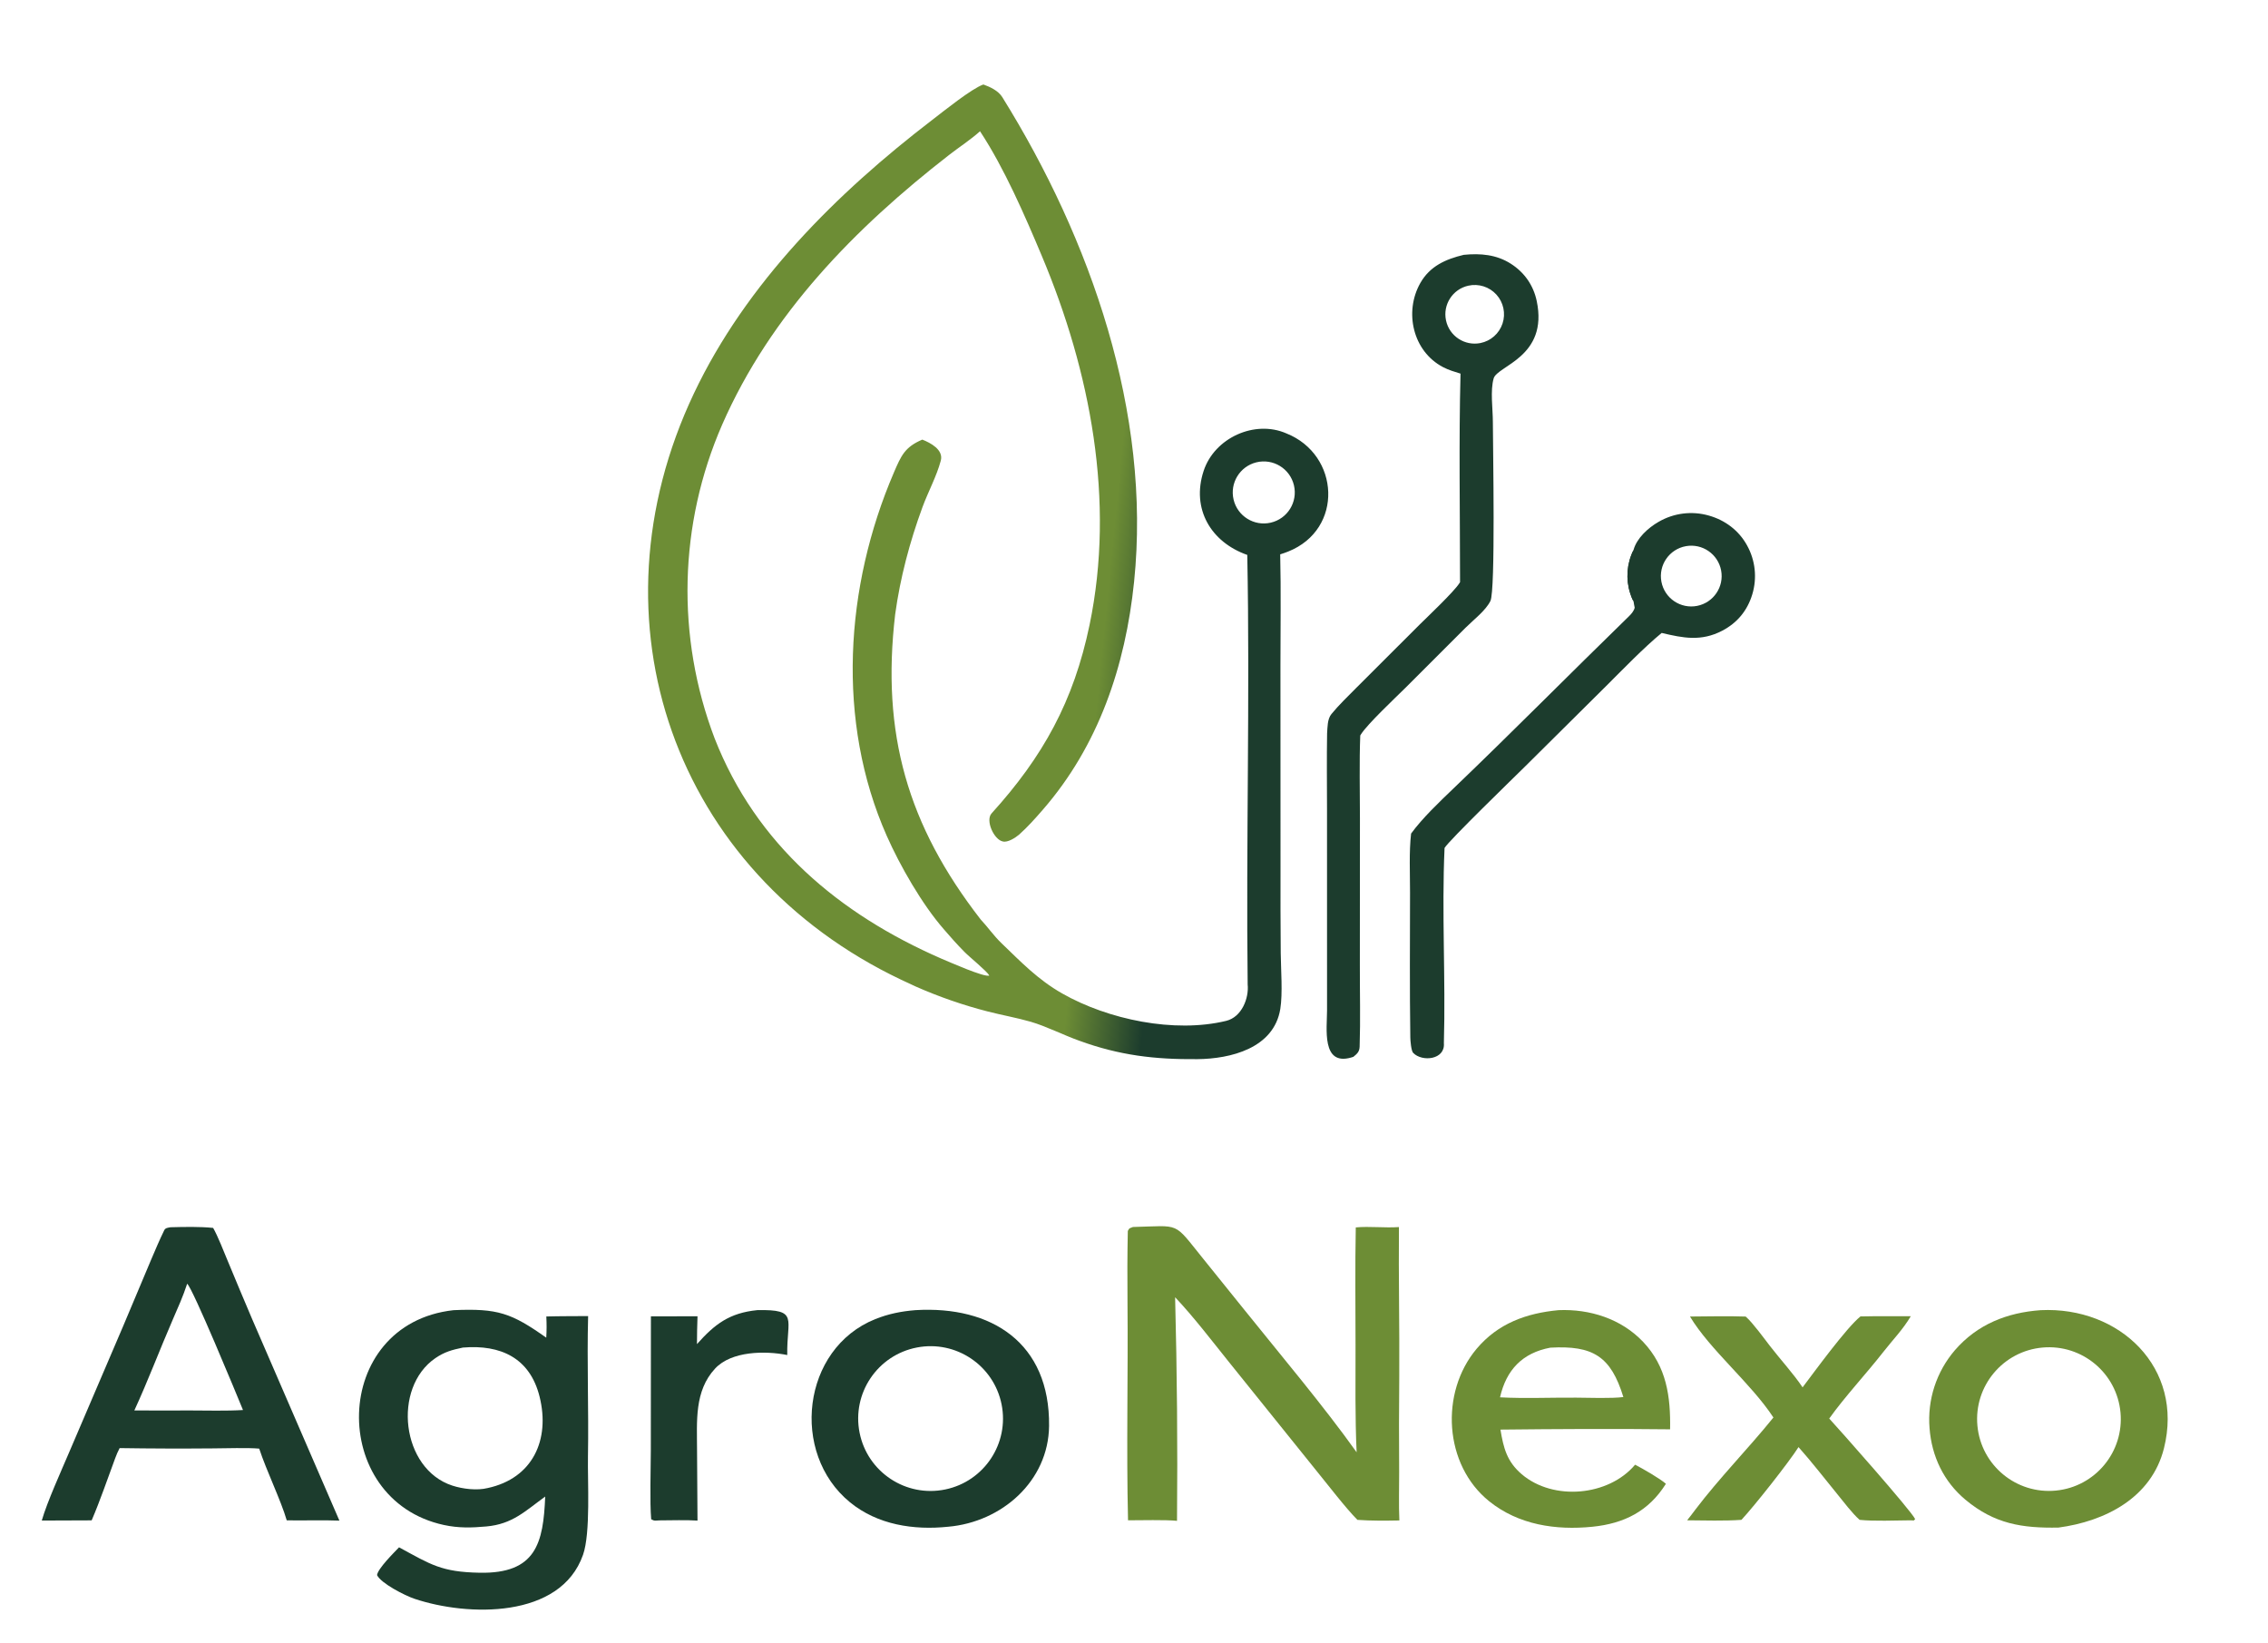
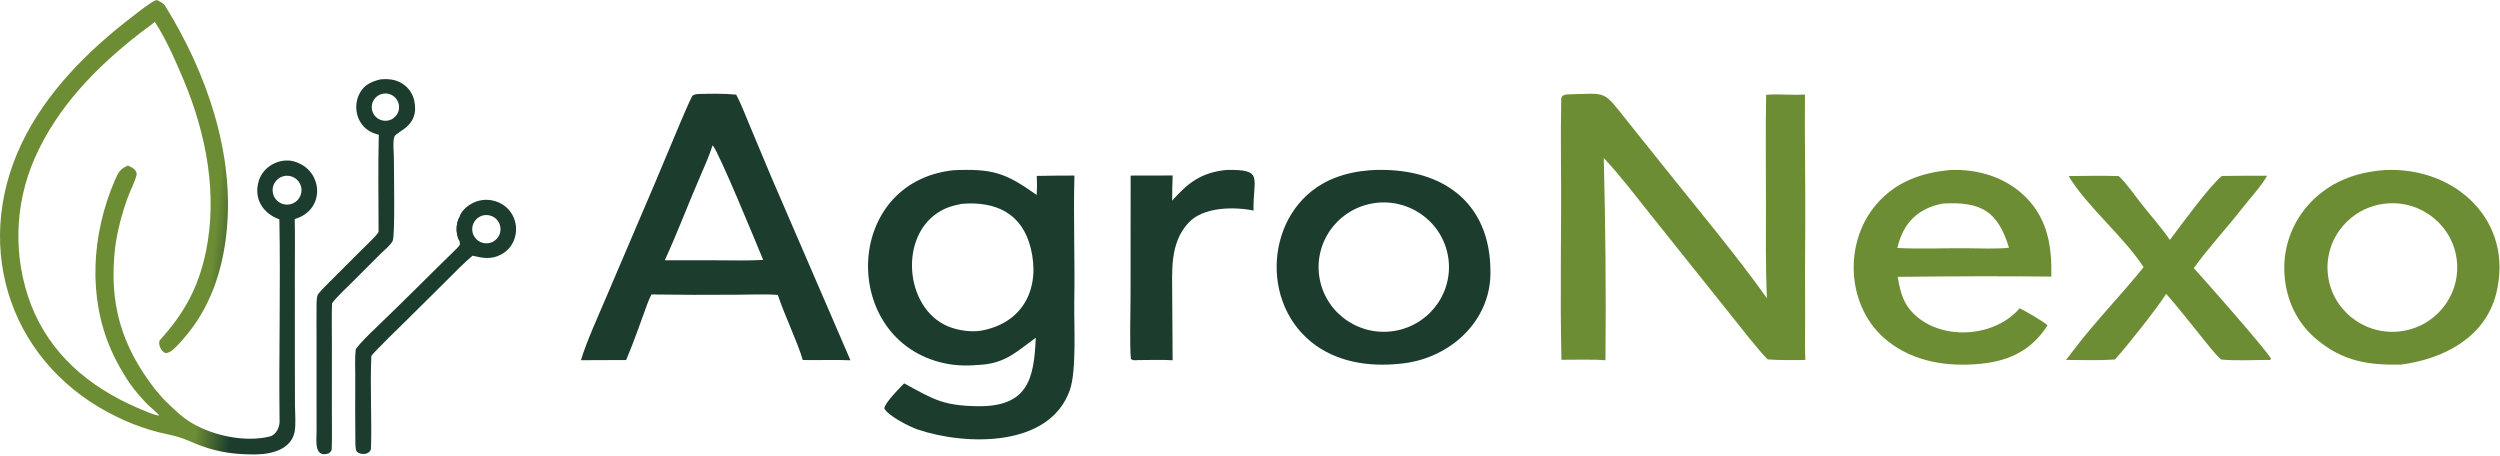
- <svg xmlns="http://www.w3.org/2000/svg" width="722" height="523" viewBox="0 0 722 523" fill="none">
-   <path d="M144.38 417.068C158.442 416.444 162.804 417.974 173.897 425.822C174.042 423.288 174.036 421.618 173.92 419.077C178.269 418.953 182.856 418.985 187.225 418.946C186.82 433.787 187.442 448.839 187.172 463.651C187.029 471.489 188.047 487.972 185.601 494.947C178.436 515.377 148.851 514.605 131.954 508.945C128.941 507.944 121.263 504.025 120.028 501.396C120.31 499.299 125.385 494.291 127.035 492.557C137.198 498.076 140.494 500.413 152.658 500.649C170.66 500.998 172.968 491.225 173.56 476.399C167.125 481.058 163.149 485.167 154.836 485.918C150.101 486.348 145.966 486.457 141.307 485.449C104.407 477.481 105.152 421.413 144.38 417.068ZM155.254 473.689C169.57 470.598 175.183 458.347 171.776 444.613C168.716 432.275 159.375 427.965 147.36 428.973C143.905 429.695 141.488 430.351 138.581 432.349C124.833 441.787 127.705 467.616 143.998 472.913C147.338 473.999 151.872 474.538 155.254 473.689Z" fill="#1C3C2D" />
-   <path d="M291.407 417.061C315.643 415.598 334.27 427.489 333.965 453.928C333.762 471.518 318.881 484.522 301.861 486.002C290.883 487.155 279.366 485.407 270.578 478.217C251.496 462.612 255.224 429.308 278.63 419.916C282.808 418.241 286.896 417.424 291.407 417.061ZM300.928 474.136C313.326 471.567 321.328 459.479 318.849 447.066C316.37 434.654 304.339 426.562 291.903 428.948C279.336 431.359 271.14 443.542 273.645 456.089C276.15 468.631 288.398 476.737 300.928 474.136Z" fill="#1C3C2D" />
-   <path d="M649.609 417.068C674.827 415.834 695.288 435.464 688.879 461.036C684.916 476.843 670.106 484.3 655.285 486.277C643.757 486.482 634.93 485.139 625.647 477.378C618.748 471.609 614.937 463.574 614.257 454.654C613.516 445.618 616.428 436.663 622.344 429.79C629.49 421.551 638.935 417.84 649.609 417.068ZM654.499 474.496C667.025 473.269 676.205 462.157 675.042 449.628C673.882 437.103 662.812 427.866 650.276 428.962C637.644 430.065 628.323 441.23 629.494 453.85C630.664 466.471 641.882 475.733 654.499 474.496Z" fill="#6D8D35" />
-   <path d="M360.676 390.59C376.075 390.22 373.357 388.754 382.999 400.659L396.212 417.057C407.602 431.242 421.394 447.606 431.871 462.302C431.36 451.165 431.522 439.479 431.522 428.264C431.522 415.862 431.353 403.105 431.6 390.724C435.901 390.308 440.91 390.932 445.342 390.611C445.197 406.326 445.55 422.185 445.447 437.931C445.345 448.18 445.335 458.432 445.412 468.684C445.426 473.611 445.246 479.134 445.479 484.008C441.108 484.092 436.479 484.138 432.128 483.821C428.402 480.096 422.476 472.328 418.873 467.933L391.149 433.48C385.653 426.643 380.101 419.334 374.09 412.951C374.707 436.67 374.908 460.399 374.693 484.127C370.998 483.747 363.098 483.965 359.1 483.958C358.547 460.878 359.146 437.621 358.931 414.523C358.86 407.027 358.874 399.358 359.029 391.859C359.636 390.791 359.333 391.147 360.676 390.59Z" fill="#6D8D35" />
-   <path d="M54.281 390.671C58.676 390.562 63.501 390.438 67.852 390.882C69.311 393.416 71.271 398.456 72.459 401.304C75.011 407.471 77.595 413.628 80.211 419.771L108.048 484.064C102.994 483.838 96.553 484.071 91.281 483.969C89.429 477.597 84.872 468.303 82.516 461.142C78.876 460.804 71.672 461.05 67.775 461.068C57.879 461.156 47.983 461.124 38.087 460.973C37.518 462.023 37.074 463.112 36.656 464.233C34.197 470.82 31.953 477.512 29.18 483.976L13.302 484.036C14.97 478.178 19.634 467.919 22.141 462.02L39.258 422.026L48.164 400.867C49.458 397.843 50.83 394.583 52.285 391.619C52.67 390.837 53.483 390.837 54.281 390.671ZM42.768 448.983C48.644 449.019 54.52 449.022 60.396 448.99C65.728 449.001 72.109 449.174 77.355 448.856C75.126 443.426 61.456 410.291 59.589 408.645C58.253 412.722 56.679 416.197 54.973 420.127C50.822 429.688 47.135 439.517 42.768 448.983Z" fill="#1C3C2D" />
-   <path d="M520.02 191.415C519.547 190.612 519.251 189.751 518.959 188.865C517.496 184.316 517.873 179.374 520.009 175.099C519.949 180.538 519.953 185.977 520.02 191.415Z" fill="#132E23" />
-   <path d="M496.156 417.061C506.133 416.649 516.1 419.806 523.073 427.151C530.536 435.014 531.858 444.607 531.661 454.996C513.97 454.788 495.349 454.894 477.655 455.088C478.628 460.959 479.721 465.273 484.435 469.294C494.5 477.879 512.116 476.265 520.52 466.26C522.918 467.49 528.453 470.672 530.328 472.335C524.874 481.037 517.076 484.981 506.944 486.01C495.286 487.18 483.44 485.432 474.084 477.911C459.658 466.316 458.34 443.31 470.062 429.371C476.869 421.28 485.894 418.023 496.156 417.061ZM477.521 444.811C485.122 445.23 494.034 444.853 501.751 444.913C505.534 444.948 513.226 445.209 516.784 444.719C512.782 431.651 507.015 428.265 493.534 429.001C484.639 430.675 479.517 436.06 477.521 444.811Z" fill="#6D8D35" />
-   <path d="M592.262 419.059C597.504 418.943 603.035 418.995 608.288 418.988C605.729 423.302 602.574 426.47 599.605 430.28C594.296 437.089 587.249 444.645 582.32 451.567C585.31 454.788 608.436 480.885 609.677 483.578L609.254 484.015L608.186 483.962C603.441 484.011 596.535 484.286 591.997 483.817C589.671 481.787 586.783 477.946 584.749 475.454C580.684 470.474 576.831 465.47 572.548 460.656C569.421 465.565 558.51 479.377 554.378 483.814C549.051 484.198 542.494 484 537.086 483.958C537.985 482.859 538.835 481.706 539.691 480.575C547.447 470.355 556.497 461.206 564.552 451.235C557.403 440.317 544.394 429.744 537.992 419.091C543.939 419.07 549.76 418.89 555.714 419.101L555.897 419.263C557.903 421.001 561.637 426.114 563.484 428.507C566.597 432.543 571.102 437.501 573.838 441.635C577.765 436.469 587.749 422.703 592.262 419.059Z" fill="#6D8D35" />
-   <path d="M465.972 81.122C471.278 80.594 476.383 81.025 480.973 83.961C485.284 86.716 488.147 90.808 489.201 95.811C492.959 113.627 476.672 116.387 475.498 120.447C474.37 124.357 475.233 130.109 475.24 134.248C475.261 142.603 476.115 187.963 474.465 191.304C472.952 194.369 469.053 197.342 466.6 199.776L447.354 219.009C444.023 222.303 435.28 230.523 433.253 233.763L433.027 234.127C432.699 242.501 432.921 252.093 432.925 260.541L432.9 307.429C432.879 315.886 433.112 324.689 432.83 333.155C432.777 334.795 432.051 335.428 430.834 336.419C430.605 336.497 430.373 336.571 430.14 336.638C420.643 339.387 422.458 327.291 422.455 321.661L422.444 257.425C422.426 249.472 422.342 241.423 422.469 233.476C422.617 231.532 422.529 228.92 423.844 227.312C426.167 224.474 429.058 221.688 431.645 219.079L451.955 198.798C454.853 195.94 462.849 188.378 464.608 185.617L464.795 185.317C464.795 163.727 464.386 140.425 464.946 118.937C462.975 118.303 461.294 117.868 459.372 116.863C449.738 111.82 446.931 99.265 452.163 90.072C455.184 84.764 460.137 82.516 465.972 81.122ZM471.278 109.205C474.574 108.55 477.267 106.172 478.321 102.98C479.376 99.787 478.632 96.275 476.375 93.784C474.116 91.293 470.692 90.208 467.41 90.945C462.425 92.064 459.263 96.985 460.324 101.984C461.382 106.983 466.265 110.201 471.278 109.205Z" fill="#1C3C2D" />
-   <path d="M520.009 175.099C521.035 171.325 524.673 168.029 527.962 166.139C532.806 163.305 538.599 162.576 543.992 164.12C549.15 165.568 553.529 168.846 556.127 173.557C558.799 178.329 559.413 183.983 557.823 189.216C556.247 194.409 553.017 198.3 548.219 200.795C541.574 204.248 535.849 203.118 528.985 201.483C523.26 206.19 516.635 213.082 511.277 218.409L485.4 244.089C482.309 247.148 461.174 267.631 459.863 269.931C458.935 290.418 460.236 311.496 459.647 332.072C460.099 337.37 452.709 338.109 449.875 335.169C449.216 334.487 448.976 331.175 448.962 330.269C448.743 314.908 448.853 299.509 448.874 284.145C448.881 278.245 448.532 271.153 449.209 265.358C452.769 260.463 458.209 255.292 462.651 251.036C481.501 232.985 499.826 214.41 518.529 196.212C519.35 195.413 520.087 194.567 520.393 193.46C520.26 192.776 520.115 192.107 520.02 191.415C519.547 190.612 519.251 189.751 518.959 188.865C517.496 184.316 517.873 179.374 520.009 175.099ZM540.277 192.869C545.487 191.839 548.893 186.801 547.906 181.584C546.919 176.368 541.909 172.922 536.681 173.865C531.393 174.82 527.895 179.901 528.897 185.18C529.894 190.459 535.006 193.912 540.277 192.869Z" fill="#1C3C2D" />
-   <path fill-rule="evenodd" clip-rule="evenodd" d="M291.489 314.029C289.944 313.324 288.405 312.606 286.873 311.877C214.613 277.532 186.535 197.709 220.894 125.252C237.569 90.088 266.306 61.501 296.841 38.117C300.503 35.312 309.296 28.212 313.05 26.896C315.211 27.663 317.803 28.879 319.067 30.912C347.2 76.141 366.552 131.418 361.032 185.162C358.268 212.084 349.676 237.422 331.967 257.771C329.532 260.569 327.139 263.267 324.389 265.714C323.224 266.692 320.796 268.273 319.238 267.864C316.416 267.298 313.628 261.175 315.659 258.933C332.015 240.879 341.791 223.276 346.856 198.914C355.056 159.467 347.141 118.304 331.678 81.523C326.267 68.652 319.728 53.539 311.986 41.786C309.046 44.428 305.299 46.868 302.139 49.322C272.172 72.593 245.285 100.046 229.9 135.172C216.059 166.872 215.198 202.733 227.503 235.06C240.732 268.82 267.071 290.922 299.615 305.135C301.901 306.085 313.522 311.272 314.941 310.532C314.152 309.12 308.616 304.65 306.987 302.984C304.608 300.551 302.735 298.476 300.485 295.841C293.51 287.858 286.482 275.544 282.291 266.077C266.13 229.577 268.993 186.664 284.541 150.467L284.546 150.455C286.881 145.019 288.048 142.302 293.609 139.942C296.229 140.966 300.428 143.178 299.492 146.65C298.122 151.731 295.493 156.465 293.656 161.461C289.614 172.449 286.568 183.93 284.975 195.537C280.506 233.565 288.938 262.723 312.173 292.675C314.512 295.155 316.247 297.783 318.913 300.342C325.117 306.299 330.401 311.839 338.113 316.233C352.722 324.56 373.832 328.969 390.331 324.974C395.362 323.756 397.622 317.676 397.185 313.39C396.649 267.935 397.939 222.07 397.061 176.649C385.544 172.62 379.166 162.028 383.178 149.877C386.64 139.386 399.427 133.554 409.516 137.968C426.516 144.738 427.845 168.493 410.08 175.574C409.245 175.905 408.399 176.202 407.542 176.465C407.821 188.004 407.616 200.33 407.62 211.922L407.641 275.574C407.613 284.853 407.637 294.132 407.711 303.411C407.768 308.594 408.367 316.268 407.577 321.157C405.55 333.737 391.678 337.067 381.144 337.159C367.54 337.278 356.375 335.951 343.614 331.307C338.618 329.537 333.07 326.694 328.121 325.256C323.836 324.011 318.824 323.117 314.423 321.98C306.573 319.963 298.903 317.303 291.489 314.029ZM411.914 154.473C413.186 159.807 409.865 165.154 404.517 166.38C399.233 167.592 393.962 164.318 392.704 159.046C391.449 153.775 394.681 148.477 399.941 147.177C405.268 145.862 410.644 149.139 411.914 154.473Z" fill="url(#paint0_linear_457_1801)" />
-   <path d="M241.086 417.054C254.44 416.782 250.387 419.806 250.619 431.348C243.62 429.942 232.852 430.044 227.644 435.655C220.998 442.816 221.889 452.483 221.898 461.494L222.044 484.05C218.522 483.814 213.66 483.969 210.037 483.983C208.661 484.018 208.358 484.254 207.299 483.623C206.829 478.319 207.177 467.267 207.185 461.614L207.212 419.038L222.048 419.006C221.938 421.959 221.88 424.913 221.874 427.869C227.551 421.494 232.214 417.938 241.086 417.054Z" fill="#1C3C2D" />
+ <svg xmlns="http://www.w3.org/2000/svg" width="1707" height="311" viewBox="0 0 1707 311" fill="none">
+   <path d="M313.712 164.519C313.239 163.716 312.943 162.855 312.651 161.969C311.188 157.42 311.565 152.478 313.701 148.203C313.641 153.642 313.645 159.081 313.712 164.519Z" fill="#132E23" />
+   <path d="M259.664 54.226C264.97 53.698 270.075 54.129 274.665 57.065C278.976 59.82 281.839 63.912 282.893 68.915C286.651 86.731 270.364 89.491 269.19 93.551C268.062 97.461 268.925 103.213 268.932 107.352C268.953 115.707 269.807 161.067 268.157 164.408C266.644 167.473 262.745 170.446 260.292 172.88L241.046 192.113C237.715 195.407 228.972 203.627 226.945 206.867L226.719 207.231C226.391 215.605 226.613 225.197 226.617 233.645L226.592 280.533C226.571 288.99 226.804 297.793 226.522 306.259C226.469 307.899 225.743 308.532 224.526 309.523C224.297 309.601 224.065 309.675 223.832 309.742C214.335 312.491 216.15 300.395 216.147 294.765L216.136 230.529C216.118 222.576 216.034 214.527 216.161 206.58C216.309 204.636 216.221 202.024 217.536 200.416C219.859 197.578 222.75 194.792 225.337 192.183L245.647 171.902C248.545 169.044 256.541 161.482 258.3 158.721L258.487 158.421C258.487 136.831 258.078 113.529 258.638 92.041C256.667 91.407 254.986 90.972 253.064 89.967C243.43 84.924 240.623 72.369 245.855 63.176C248.876 57.867 253.829 55.619 259.664 54.226ZM264.97 82.309C268.266 81.654 270.959 79.276 272.013 76.084C273.068 72.891 272.324 69.379 270.067 66.887C267.808 64.396 264.384 63.312 261.102 64.049C256.117 65.168 252.955 70.089 254.016 75.088C255.074 80.087 259.957 83.305 264.97 82.309Z" fill="#1C3C2D" />
+   <path d="M313.701 148.203C314.727 144.429 318.365 141.133 321.654 139.243C326.498 136.409 332.291 135.68 337.684 137.224C342.842 138.672 347.221 141.95 349.819 146.661C352.491 151.433 353.105 157.087 351.515 162.32C349.939 167.513 346.709 171.404 341.911 173.899C335.266 177.352 329.541 176.222 322.677 174.587C316.952 179.294 310.327 186.186 304.969 191.513L279.092 217.193C276.001 220.252 254.866 240.735 253.555 243.035C252.627 263.522 253.928 284.6 253.339 305.176C253.791 310.474 246.401 311.213 243.567 308.273C242.908 307.591 242.668 304.279 242.654 303.373C242.435 288.012 242.545 272.613 242.566 257.249C242.573 251.349 242.224 244.257 242.901 238.462C246.461 233.567 251.901 228.396 256.343 224.14C275.193 206.089 293.518 187.514 312.221 169.316C313.042 168.517 313.779 167.671 314.085 166.564C313.952 165.88 313.807 165.211 313.712 164.519C313.239 163.716 312.943 162.855 312.651 161.969C311.188 157.42 311.565 152.478 313.701 148.203ZM333.969 165.973C339.179 164.943 342.585 159.905 341.598 154.688C340.611 149.472 335.601 146.026 330.373 146.969C325.085 147.924 321.587 153.005 322.589 158.284C323.586 163.563 328.698 167.016 333.969 165.973Z" fill="#1C3C2D" />
+   <path fill-rule="evenodd" clip-rule="evenodd" d="M85.181 287.133C83.636 286.428 82.097 285.71 80.565 284.981C8.305 250.636 -19.773 170.813 14.586 98.356C31.261 63.192 59.998 34.605 90.533 11.221C94.195 8.415 102.988 1.316 106.742 0C108.903 0.767 111.495 1.983 112.759 4.016C140.892 49.244 160.244 104.522 154.724 158.266C151.96 185.188 143.368 210.526 125.659 230.875C123.224 233.673 120.831 236.371 118.081 238.818C116.916 239.796 114.488 241.377 112.93 240.968C110.108 240.402 107.32 234.279 109.351 232.037C125.707 213.983 135.483 196.38 140.548 172.018C148.748 132.571 140.833 91.408 125.37 54.627C119.959 41.756 113.42 26.643 105.678 14.889C102.738 17.531 98.991 19.972 95.831 22.426C65.864 45.697 38.977 73.15 23.592 108.276C9.751 139.976 8.89 175.837 21.195 208.164C34.424 241.924 60.763 264.026 93.307 278.239C95.593 279.189 107.214 284.376 108.633 283.636C107.844 282.224 102.308 277.754 100.679 276.088C98.3 273.655 96.427 271.58 94.177 268.945C87.202 260.962 80.174 248.648 75.983 239.181C59.822 202.681 62.685 159.768 78.233 123.571L78.238 123.559C80.573 118.123 81.74 115.406 87.301 113.046C89.921 114.07 94.12 116.282 93.184 119.754C91.814 124.835 89.185 129.569 87.348 134.565C83.306 145.553 80.26 157.034 78.667 168.641C74.198 206.669 82.63 235.827 105.865 265.779C108.204 268.259 109.939 270.887 112.605 273.446C118.809 279.403 124.093 284.943 131.805 289.337C146.414 297.664 167.524 302.073 184.023 298.078C189.054 296.86 191.314 290.78 190.877 286.494C190.341 241.039 191.631 195.174 190.753 149.753C179.236 145.724 172.858 135.132 176.87 122.981C180.332 112.49 193.119 106.658 203.208 111.072C220.208 117.842 221.537 141.597 203.772 148.678C202.937 149.009 202.091 149.306 201.234 149.569C201.513 161.108 201.308 173.434 201.312 185.026L201.333 248.678C201.305 257.957 201.329 267.236 201.403 276.515C201.46 281.698 202.059 289.372 201.269 294.261C199.242 306.841 185.37 310.171 174.836 310.263C161.232 310.382 150.067 309.055 137.306 304.411C132.31 302.641 126.762 299.798 121.813 298.36C117.528 297.115 112.516 296.221 108.115 295.084C100.265 293.067 92.595 290.407 85.181 287.133ZM205.606 127.577C206.878 132.911 203.557 138.258 198.209 139.484C192.925 140.696 187.654 137.422 186.396 132.15C185.141 126.879 188.373 121.581 193.633 120.281C198.96 118.966 204.336 122.243 205.606 127.577Z" fill="url(#paint0_linear_1112_20)" />
+   <path d="M650.846 116.241C678.012 115.038 686.439 117.987 707.869 133.116C708.149 128.231 708.138 125.012 707.914 120.114C716.315 119.875 725.177 119.936 733.617 119.861C732.835 148.469 734.036 177.484 733.515 206.036C733.238 221.145 735.205 252.919 730.48 266.364C716.638 305.746 659.483 304.258 626.841 293.347C621.02 291.418 606.187 283.863 603.801 278.795C604.346 274.753 614.15 265.1 617.338 261.757C636.971 272.396 643.339 276.901 666.838 277.355C701.616 278.028 706.074 259.189 707.218 230.61C694.786 239.591 687.105 247.512 671.046 248.959C661.898 249.788 653.91 249.998 644.909 248.055C573.623 232.696 575.063 124.617 650.846 116.241ZM671.853 225.386C699.51 219.428 710.353 195.812 703.772 169.338C697.86 145.555 679.814 137.247 656.603 139.19C649.928 140.581 645.259 141.846 639.643 145.697C613.084 163.89 618.632 213.68 650.108 223.89C656.561 225.984 665.32 227.023 671.853 225.386Z" fill="#1C3C2D" />
+   <path d="M935.499 116.23C982.303 113.426 1018.27 136.218 1017.68 186.896C1017.29 220.612 988.556 245.538 955.687 248.375C934.487 250.585 912.246 247.235 895.275 233.453C858.425 203.542 865.625 139.705 910.825 121.702C918.893 118.492 926.788 116.926 935.499 116.23ZM953.886 225.631C977.828 220.706 993.281 197.536 988.494 173.743C983.706 149.952 960.473 134.441 936.457 139.015C912.188 143.636 896.361 166.988 901.198 191.038C906.036 215.079 929.688 230.616 953.886 225.631Z" fill="#1C3C2D" />
+   <path d="M1628.36 116.106C1677.19 113.737 1716.8 151.42 1704.39 200.509C1696.72 230.853 1668.05 245.168 1639.35 248.963C1617.03 249.357 1599.94 246.779 1581.96 231.88C1568.61 220.806 1561.23 205.381 1559.91 188.258C1558.48 170.912 1564.12 153.722 1575.57 140.528C1589.41 124.712 1607.69 117.588 1628.36 116.106ZM1637.83 226.348C1662.08 223.992 1679.85 202.661 1677.6 178.61C1675.36 154.566 1653.92 136.834 1629.65 138.938C1605.19 141.056 1587.15 162.489 1589.41 186.715C1591.68 210.943 1613.4 228.722 1637.83 226.348Z" fill="#6D8D35" />
+   <path d="M1069.2 64.499C1098.89 63.781 1093.64 60.936 1112.23 84.037L1137.71 115.856C1159.67 143.381 1186.26 175.134 1206.46 203.65C1205.47 182.04 1205.78 159.364 1205.78 137.602C1205.78 113.537 1205.46 88.783 1205.93 64.759C1214.23 63.952 1223.88 65.162 1232.43 64.539C1232.15 95.033 1232.83 125.806 1232.63 156.36C1232.43 176.248 1232.41 196.141 1232.56 216.034C1232.59 225.594 1232.24 236.311 1232.69 245.769C1224.26 245.932 1215.34 246.021 1206.95 245.406C1199.77 238.178 1188.34 223.105 1181.4 214.577L1127.95 147.723C1117.35 134.457 1106.65 120.274 1095.06 107.888C1096.25 153.913 1096.64 199.958 1096.22 246C1089.1 245.263 1073.87 245.686 1066.16 245.672C1065.09 200.887 1066.25 155.759 1065.83 110.939C1065.7 96.394 1065.72 81.512 1066.02 66.961C1067.19 64.889 1066.61 65.579 1069.2 64.499Z" fill="#6D8D35" />
+   <path d="M476.275 64.201C484.811 63.989 494.179 63.747 502.631 64.612C505.464 69.544 509.27 79.355 511.576 84.899C516.534 96.904 521.552 108.889 526.632 120.847L580.692 246C570.877 245.56 558.369 246.014 548.131 245.815C544.533 233.411 535.684 215.32 531.109 201.38C524.04 200.722 510.048 201.201 502.481 201.236C483.263 201.407 464.043 201.345 444.826 201.051C443.721 203.095 442.859 205.215 442.047 207.397C437.271 220.219 432.912 233.246 427.528 245.829L396.692 245.946C399.931 234.542 408.989 214.572 413.858 203.089L447.101 125.237L464.396 84.049C466.909 78.162 469.574 71.816 472.398 66.046C473.147 64.524 474.725 64.524 476.275 64.201ZM453.916 177.711C465.328 177.781 476.74 177.787 488.151 177.725C498.506 177.746 510.896 178.083 521.085 177.464C516.756 166.894 490.208 102.393 486.583 99.189C483.988 107.125 480.931 113.89 477.618 121.54C469.558 140.152 462.398 159.285 453.916 177.711Z" fill="#1C3C2D" />
+   <path d="M1331.7 116.068C1351.08 115.278 1370.44 121.335 1383.98 135.428C1398.47 150.515 1401.04 168.922 1400.66 188.856C1366.3 188.457 1330.14 188.66 1295.77 189.032C1297.66 200.297 1299.79 208.575 1308.94 216.29C1328.49 232.762 1362.7 229.665 1379.02 210.468C1383.68 212.828 1394.43 218.934 1398.07 222.125C1387.48 238.822 1372.33 246.389 1352.66 248.364C1330.01 250.609 1307.01 247.255 1288.84 232.824C1260.82 210.576 1258.26 166.433 1281.03 139.688C1294.25 124.163 1311.77 117.914 1331.7 116.068ZM1295.51 169.313C1310.28 170.117 1327.58 169.394 1342.57 169.509C1349.92 169.576 1364.86 170.077 1371.76 169.137C1363.99 144.063 1352.79 137.566 1326.61 138.978C1309.34 142.19 1299.39 152.522 1295.51 169.313Z" fill="#6D8D35" />
+   <path d="M1517.11 120.148C1527.22 119.924 1537.88 120.025 1548.01 120.011C1543.08 128.36 1536.99 134.491 1531.27 141.865C1521.03 155.043 1507.44 169.666 1497.93 183.063C1503.7 189.297 1548.3 239.804 1550.69 245.016L1549.88 245.861L1547.82 245.759C1538.67 245.854 1525.35 246.386 1516.59 245.478C1512.11 241.549 1506.54 234.116 1502.62 229.293C1494.78 219.655 1487.34 209.97 1479.08 200.653C1473.05 210.154 1452.01 236.885 1444.04 245.472C1433.77 246.216 1421.12 245.832 1410.69 245.751C1412.43 243.624 1414.07 241.393 1415.72 239.204C1430.67 219.424 1448.13 201.718 1463.66 182.42C1449.88 161.29 1424.79 140.828 1412.44 120.21C1423.91 120.17 1435.14 119.821 1446.62 120.23L1446.97 120.543C1450.84 123.907 1458.04 133.802 1461.6 138.434C1467.61 146.245 1476.3 155.84 1481.57 163.841C1489.15 153.843 1508.4 127.201 1517.11 120.148Z" fill="#6D8D35" />
+   <path d="M837.483 116.032C863.298 115.504 855.463 121.37 855.912 143.759C842.381 141.032 821.565 141.23 811.497 152.114C798.649 166.005 800.372 184.757 800.389 202.236L800.671 245.99C793.863 245.532 784.463 245.833 777.46 245.86C774.8 245.928 774.214 246.386 772.167 245.162C771.258 234.873 771.931 213.435 771.946 202.469L771.998 119.881L800.679 119.819C800.466 125.547 800.354 131.277 800.343 137.011C811.317 124.645 820.332 117.747 837.483 116.032Z" fill="#1C3C2D" />
  <defs>
-     <linearGradient id="paint0_linear_457_1801" x1="251.306" y1="318.203" x2="363.694" y2="329.297" gradientUnits="userSpaceOnUse">
+     <linearGradient id="paint0_linear_1112_20" x1="44.998" y1="291.307" x2="157.386" y2="302.401" gradientUnits="userSpaceOnUse">
      <stop offset="0.78" stop-color="#6D8D35" />
      <stop offset="1" stop-color="#1C3C2D" />
    </linearGradient>
  </defs>
</svg>
